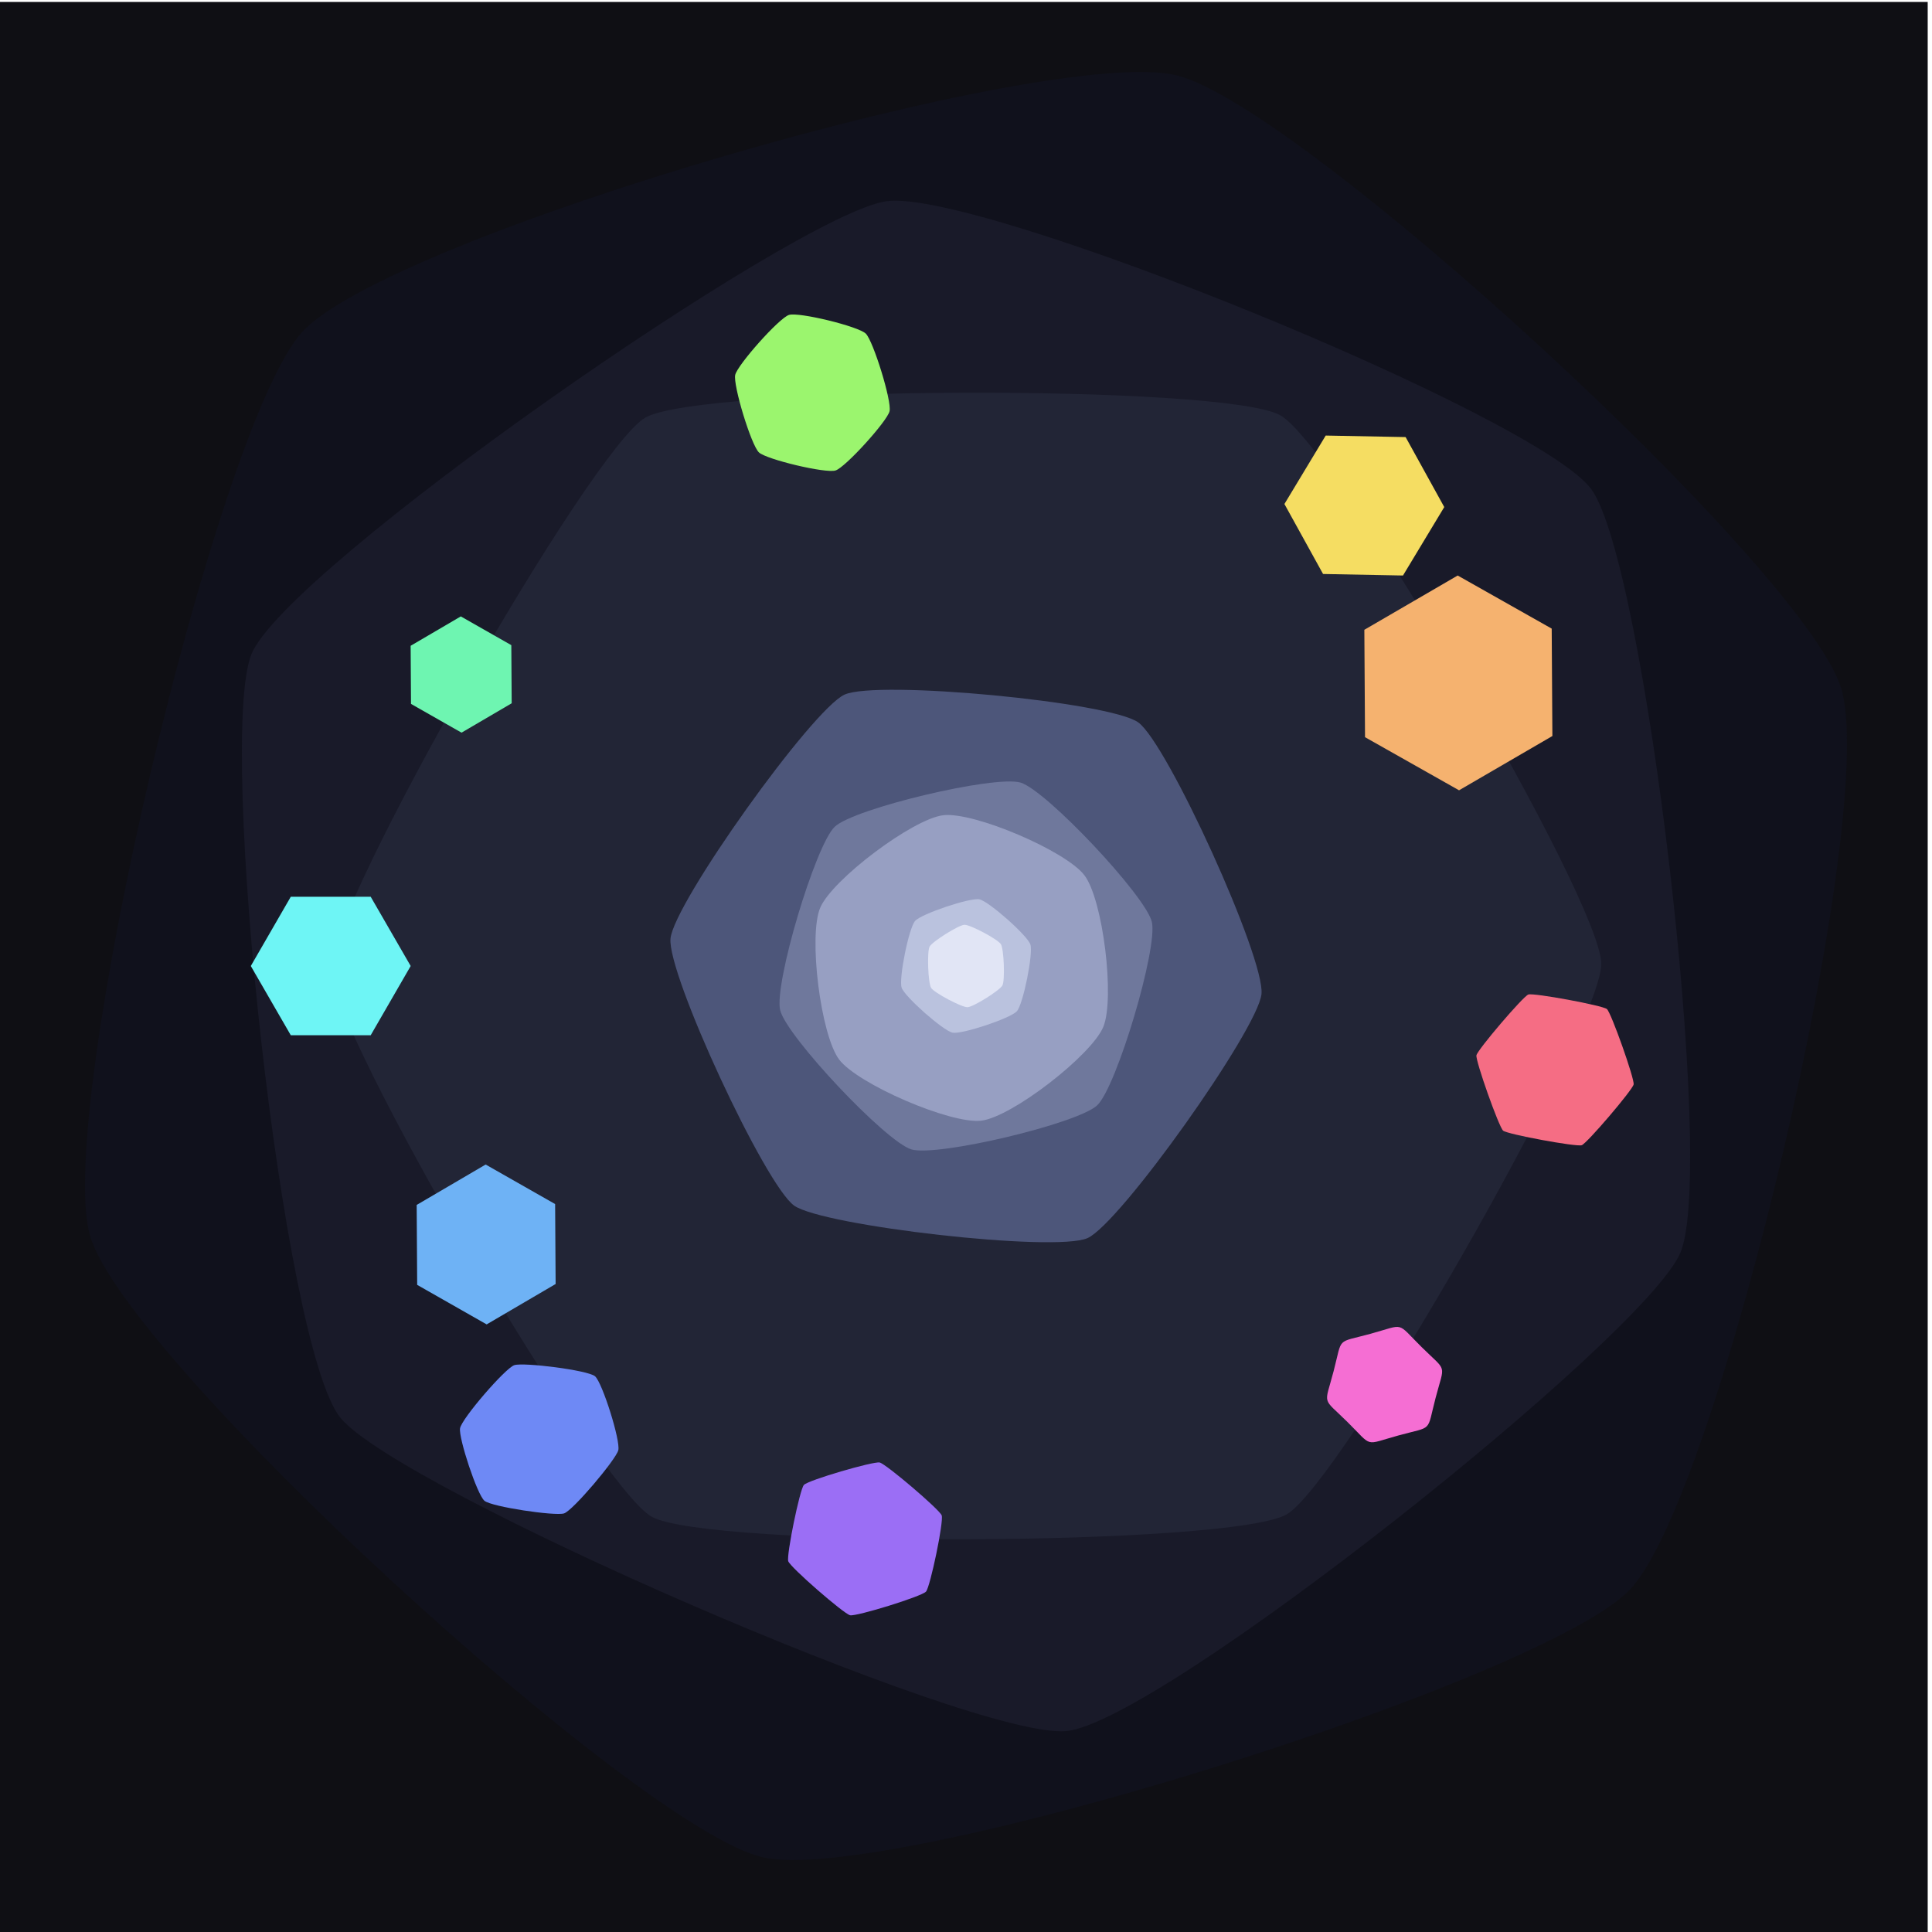
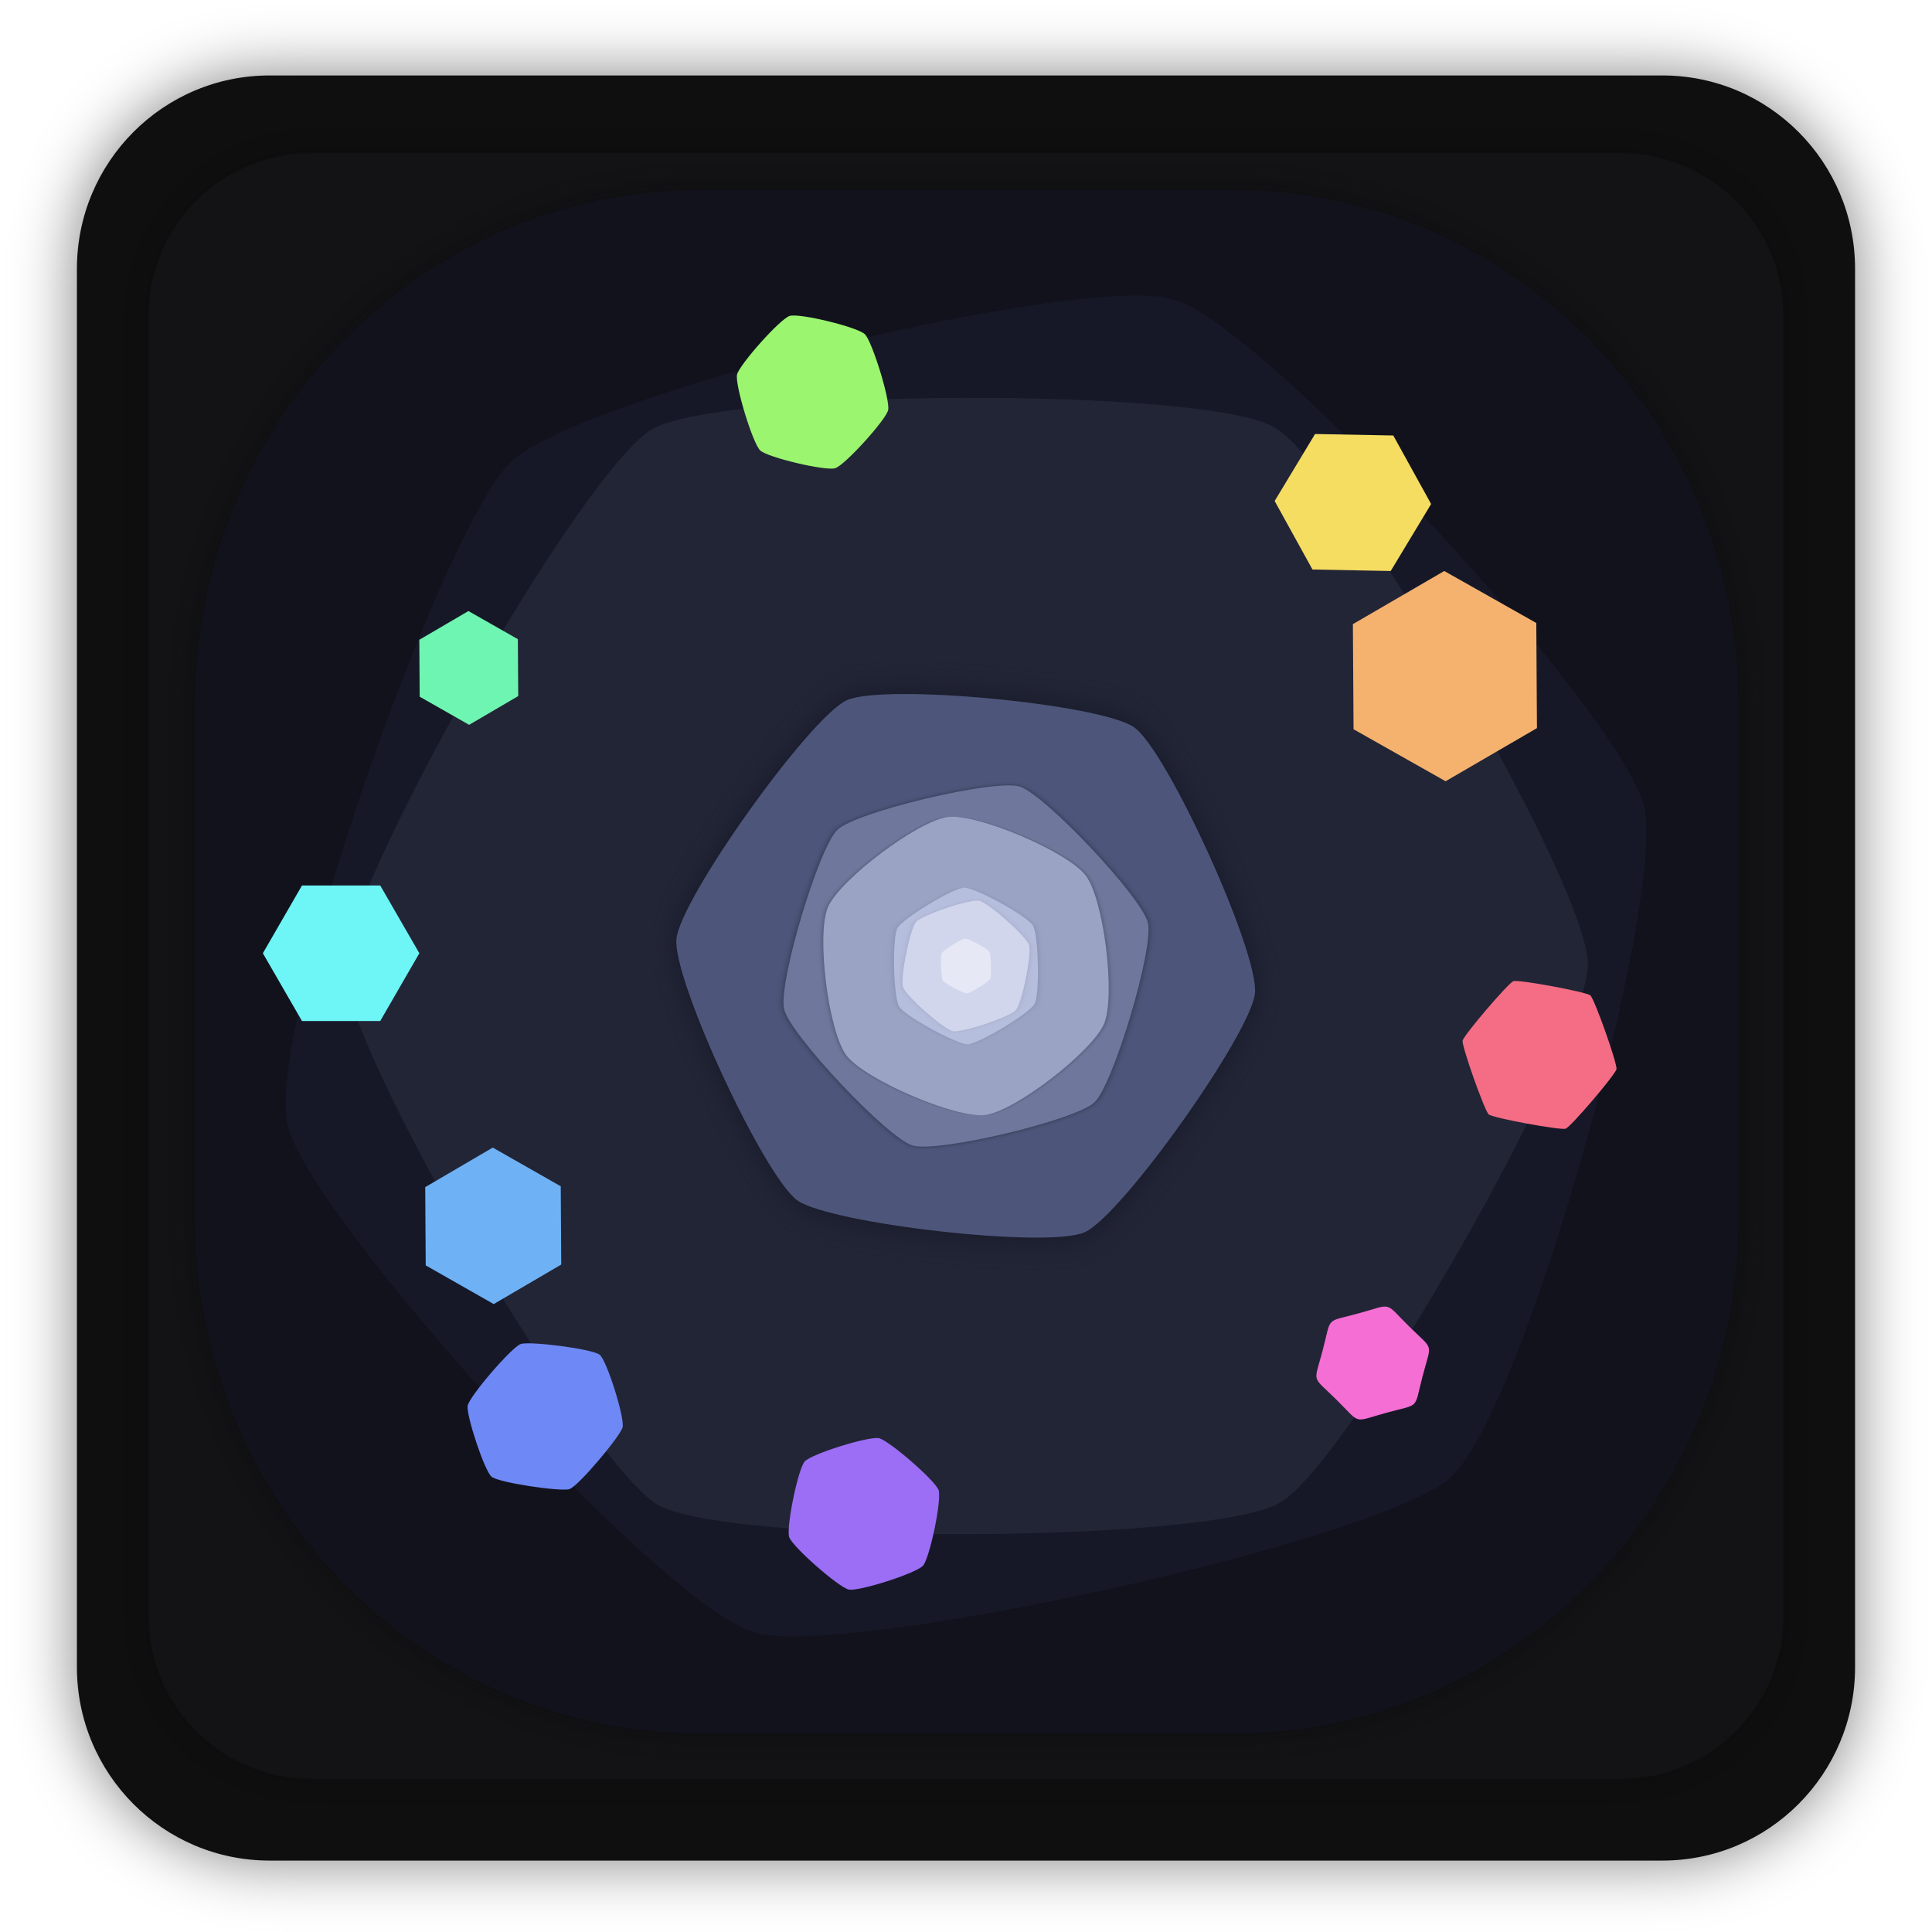
<svg xmlns="http://www.w3.org/2000/svg" width="100" height="100" viewBox="0 0 100 100" version="1.1" id="svg290">
  <defs id="defs287">
-     <filter style="color-interpolation-filters:sRGB;" id="filter3827" x="-0.094" y="-0.087" width="1.195" height="1.18">
-       <feFlood flood-opacity="0.749" flood-color="rgb(0,0,0)" result="flood" id="feFlood3817" />
-       <feComposite in="flood" in2="SourceGraphic" operator="in" result="composite1" id="feComposite3819" />
-       <feGaussianBlur in="composite1" stdDeviation="3" result="blur" id="feGaussianBlur3821" />
-       <feOffset dx="0.5" dy="0.5" result="offset" id="feOffset3823" />
-       <feComposite in="SourceGraphic" in2="offset" operator="over" result="composite2" id="feComposite3825" />
+     <filter style="color-interpolation-filters:sRGB" id="filter1754" x="-0.039" y="-0.039" width="1.081" height="1.088">
+       <feFlood flood-opacity="1" flood-color="rgb(15,15,16)" result="flood" id="feFlood1744" />
+       <feComposite in="flood" in2="SourceGraphic" operator="in" result="composite1" id="feComposite1746" />
+       <feGaussianBlur in="composite1" stdDeviation="1.4" result="blur" id="feGaussianBlur1748" />
+       <feOffset dx="0.2" dy="0.8" result="offset" id="feOffset1750" />
+       <feComposite in="SourceGraphic" in2="offset" operator="over" result="composite2" id="feComposite1752" />
+     </filter>
+     <filter style="color-interpolation-filters:sRGB" id="filter2490" x="-0.011" y="-0.011" width="1.023" height="1.023">
+       <feFlood flood-opacity="1" flood-color="rgb(0,0,0)" result="flood" id="feFlood2480" />
+       <feComposite in="flood" in2="SourceGraphic" operator="in" result="composite1" id="feComposite2482" />
+       <feGaussianBlur in="composite1" stdDeviation="0.4" result="blur" id="feGaussianBlur2484" />
+       <feOffset dx="2.77556e-17" dy="2.77556e-17" result="offset" id="feOffset2486" />
+       <feComposite in="SourceGraphic" in2="offset" operator="over" result="composite2" id="feComposite2488" />
+     </filter>
+     <filter style="color-interpolation-filters:sRGB" id="filter2490-6" x="-0.011" y="-0.011" width="1.023" height="1.023">
+       <feFlood flood-opacity="1" flood-color="rgb(0,0,0)" result="flood" id="feFlood2480-7" />
+       <feComposite in="flood" in2="SourceGraphic" operator="in" result="composite1" id="feComposite2482-5" />
+       <feGaussianBlur in="composite1" stdDeviation="0.4" result="blur" id="feGaussianBlur2484-3" />
+       <feOffset dx="2.77556e-17" dy="2.77556e-17" result="offset" id="feOffset2486-5" />
+       <feComposite in="SourceGraphic" in2="offset" operator="over" result="composite2" id="feComposite2488-6" />
+     </filter>
+     <filter style="color-interpolation-filters:sRGB" id="filter3186" x="-0.023" y="-0.023" width="1.045" height="1.045">
+       <feFlood flood-opacity="0.666" flood-color="rgb(15,15,16)" result="flood" id="feFlood3176" />
+       <feComposite in="flood" in2="SourceGraphic" operator="in" result="composite1" id="feComposite3178" />
+       <feGaussianBlur in="composite1" stdDeviation="0.8" result="blur" id="feGaussianBlur3180" />
+       <feOffset dx="2.77556e-17" dy="2.77556e-17" result="offset" id="feOffset3182" />
+       <feComposite in="SourceGraphic" in2="offset" operator="over" result="composite2" id="feComposite3184" />
+     </filter>
+     <filter style="color-interpolation-filters:sRGB" id="filter2778-9" x="-0.014" y="-0.014" width="1.028" height="1.028">
+       <feFlood flood-opacity="1" flood-color="rgb(0,0,0)" result="flood" id="feFlood2768-1" />
+       <feComposite in="flood" in2="SourceGraphic" operator="in" result="composite1" id="feComposite2770-2" />
+       <feGaussianBlur in="composite1" stdDeviation="0.5" result="blur" id="feGaussianBlur2772-7" />
+       <feOffset dx="2.77556e-17" dy="2.77556e-17" result="offset" id="feOffset2774-0" />
+       <feComposite in="SourceGraphic" in2="offset" operator="over" result="composite2" id="feComposite2776-9" />
+     </filter>
+     <filter style="color-interpolation-filters:sRGB" id="filter3418" x="-0.036" y="-0.036" width="1.072" height="1.072">
+       <feFlood flood-opacity="0.243" flood-color="rgb(7,7,8)" result="flood" id="feFlood3408" />
+       <feComposite in="flood" in2="SourceGraphic" operator="in" result="composite1" id="feComposite3410" />
+       <feGaussianBlur in="composite1" stdDeviation="1.2" result="blur" id="feGaussianBlur3412" />
+       <feOffset dx="2.77556e-17" dy="2.77556e-17" result="offset" id="feOffset3414" />
+       <feComposite in="SourceGraphic" in2="offset" operator="over" result="composite2" id="feComposite3416" />
+     </filter>
+     <filter style="color-interpolation-filters:sRGB" id="filter3770" x="-0.009" y="-0.009" width="1.019" height="1.017">
+       <feFlood flood-opacity="0.961" flood-color="rgb(17,18,28)" result="flood" id="feFlood3760" />
+       <feComposite in="flood" in2="SourceGraphic" operator="in" result="composite1" id="feComposite3762" />
+       <feGaussianBlur in="composite1" stdDeviation="0.3" result="blur" id="feGaussianBlur3764" />
+       <feOffset dx="2.77556e-17" dy="2.77556e-17" result="offset" id="feOffset3766" />
+       <feComposite in="SourceGraphic" in2="offset" operator="over" result="composite2" id="feComposite3768" />
+     </filter>
+     <filter style="color-interpolation-filters:sRGB" id="filter3806" x="-0.006" y="-0.007" width="1.013" height="1.014">
+       <feFlood flood-opacity="0.961" flood-color="rgb(22,24,40)" result="flood" id="feFlood3796" />
+       <feComposite in="flood" in2="SourceGraphic" operator="in" result="composite1" id="feComposite3798" />
+       <feGaussianBlur in="composite1" stdDeviation="0.2" result="blur" id="feGaussianBlur3800" />
+       <feOffset dx="2.77556e-17" dy="2.77556e-17" result="offset" id="feOffset3802" />
+       <feComposite in="SourceGraphic" in2="offset" operator="over" result="composite2" id="feComposite3804" />
+     </filter>
+     <filter style="color-interpolation-filters:sRGB" id="filter3974" x="-0.063" y="-0.069" width="1.126" height="1.137">
+       <feFlood flood-opacity="0.961" flood-color="rgb(22,24,40)" result="flood" id="feFlood3964" />
+       <feComposite in="flood" in2="SourceGraphic" operator="in" result="composite1" id="feComposite3966" />
+       <feGaussianBlur in="composite1" stdDeviation="2" result="blur" id="feGaussianBlur3968" />
+       <feOffset dx="2.77556e-17" dy="2.77556e-17" result="offset" id="feOffset3970" />
+       <feComposite in="SourceGraphic" in2="offset" operator="over" result="composite2" id="feComposite3972" />
+     </filter>
+     <filter style="color-interpolation-filters:sRGB" id="filter4394" x="-0.019" y="-0.021" width="1.038" height="1.041">
+       <feFlood flood-opacity="0.569" flood-color="rgb(22,24,40)" result="flood" id="feFlood4384" />
+       <feComposite in="flood" in2="SourceGraphic" operator="in" result="composite1" id="feComposite4386" />
+       <feGaussianBlur in="composite1" stdDeviation="0.6" result="blur" id="feGaussianBlur4388" />
+       <feOffset dx="2.77556e-17" dy="2.77556e-17" result="offset" id="feOffset4390" />
+       <feComposite in="SourceGraphic" in2="offset" operator="over" result="composite2" id="feComposite4392" />
+     </filter>
+     <filter style="color-interpolation-filters:sRGB" id="filter4598" x="-0.016" y="-0.017" width="1.032" height="1.034">
+       <feFlood flood-opacity="0.525" flood-color="rgb(34,37,54)" result="flood" id="feFlood4588" />
+       <feComposite in="flood" in2="SourceGraphic" operator="in" result="composite1" id="feComposite4590" />
+       <feGaussianBlur in="composite1" stdDeviation="0.5" result="blur" id="feGaussianBlur4592" />
+       <feOffset dx="2.77556e-17" dy="2.77556e-17" result="offset" id="feOffset4594" />
+       <feComposite in="SourceGraphic" in2="offset" operator="over" result="composite2" id="feComposite4596" />
+     </filter>
+     <filter style="color-interpolation-filters:sRGB" id="filter5174" x="-0.041" y="-0.045" width="1.082" height="1.089">
+       <feFlood flood-opacity="0.2" flood-color="rgb(48,52,76)" result="flood" id="feFlood5164" />
+       <feComposite in="flood" in2="SourceGraphic" operator="in" result="composite1" id="feComposite5166" />
+       <feGaussianBlur in="composite1" stdDeviation="1.3" result="blur" id="feGaussianBlur5168" />
+       <feOffset dx="2.77556e-17" dy="2.77556e-17" result="offset" id="feOffset5170" />
+       <feComposite in="SourceGraphic" in2="offset" operator="over" result="composite2" id="feComposite5172" />
+     </filter>
+     <filter style="color-interpolation-filters:sRGB" id="filter5618" x="-0.044" y="-0.048" width="1.088" height="1.096">
+       <feFlood flood-opacity="0.137" flood-color="rgb(38,42,61)" result="flood" id="feFlood5608" />
+       <feComposite in="flood" in2="SourceGraphic" operator="in" result="composite1" id="feComposite5610" />
+       <feGaussianBlur in="composite1" stdDeviation="1.4" result="blur" id="feGaussianBlur5612" />
+       <feOffset dx="2.77556e-17" dy="2.77556e-17" result="offset" id="feOffset5614" />
+       <feComposite in="SourceGraphic" in2="offset" operator="over" result="composite2" id="feComposite5616" />
+     </filter>
+     <filter style="color-interpolation-filters:sRGB" id="filter6476" x="-0.026" y="-0.027" width="1.053" height="1.054">
+       <feFlood flood-opacity="0.534" flood-color="rgb(8,8,8)" result="flood" id="feFlood6466" />
+       <feComposite in="flood" in2="SourceGraphic" operator="in" result="composite1" id="feComposite6468" />
+       <feGaussianBlur in="composite1" stdDeviation="0.9" result="blur" id="feGaussianBlur6470" />
+       <feOffset dx="2.77556e-17" dy="2.77556e-17" result="offset" id="feOffset6472" />
+       <feComposite in="SourceGraphic" in2="offset" operator="over" result="composite2" id="feComposite6474" />
+     </filter>
+     <filter style="color-interpolation-filters:sRGB" id="filter6802" x="-0.042" y="-0.042" width="1.085" height="1.085">
+       <feFlood flood-opacity="0.498" flood-color="rgb(0,0,0)" result="flood" id="feFlood6792" />
+       <feComposite in="flood" in2="SourceGraphic" operator="in" result="composite1" id="feComposite6794" />
+       <feGaussianBlur in="composite1" stdDeviation="1.5" result="blur" id="feGaussianBlur6796" />
+       <feOffset dx="2.77556e-17" dy="2.77556e-17" result="offset" id="feOffset6798" />
+       <feComposite in="SourceGraphic" in2="offset" operator="over" result="composite2" id="feComposite6800" />
    </filter>
  </defs>
  <g id="layer1" transform="translate(-12.75428,-65.57)" style="display:inline">
-     <rect style="fill:#0f0f14;fill-opacity:1;stroke:none;stroke-width:0.5;stroke-linecap:round;stroke-linejoin:round;stroke-dasharray:none;stroke-dashoffset:0;stroke-opacity:1;paint-order:stroke fill markers" id="rect6688" width="100" height="100" x="12.532" y="65.671" />
-     <path style="fill:#10111c;fill-opacity:1;stroke:none;stroke-width:0.5;stroke-linecap:round;stroke-linejoin:round;stroke-dasharray:none;stroke-dashoffset:0;stroke-opacity:1;paint-order:stroke fill markers" id="path6827" d="M 66.02,44.017 C 61.155,52.073 17.961,77.501 8.576,77.545 -0.809,77.589 -45.246,52.598 -49.844,44.368 c -4.598,-8.23 -4.471,-59.735 0.046,-68.034 4.518,-8.299 48.811,-33.213 58.311,-32.975 9.5,0.238 52.679,24.548 57.554,32.624 4.875,8.075 4.819,59.978 -0.046,68.034 z" transform="matrix(0.687152,0.1604328,-0.1604328,0.687152,58.78403,107.0416)" />
-     <path style="fill:#191a29;fill-opacity:1;stroke:none;stroke-width:0.5;stroke-linecap:round;stroke-linejoin:round;stroke-dasharray:none;stroke-dashoffset:0;stroke-opacity:1;paint-order:stroke fill markers" id="path3695" d="M 46.731,29.814 C 44.293,34.089 16.066,51.565 11.05,51.411 6.034,51.258 -22.931,34.251 -25.578,30.072 c -2.647,-4.179 -2.298,-36.963 0.06,-41.295 2.357,-4.331 31.669,-19.987 36.612,-20.117 4.942,-0.13 33.289,15.584 35.697,19.859 2.408,4.274 2.378,37.019 -0.06,41.295 z" transform="matrix(0.9595427,-0.1147748,0.1130508,0.9568386,51.52029,107.2474)" />
-     <path style="fill:#222536;fill-opacity:1;stroke:none;stroke-width:0.5;stroke-linecap:round;stroke-linejoin:round;stroke-dasharray:none;stroke-dashoffset:0;stroke-opacity:1;paint-order:stroke fill markers" id="path3059" d="M 25.961,77.977 C 22.663,76.073 6.921,48.808 6.921,45 c 0,-3.808 15.742,-31.073 19.039,-32.977 3.298,-1.904 34.781,-1.904 38.079,-10e-7 C 67.337,13.927 83.079,41.192 83.079,45 c 0,3.808 -15.742,31.073 -19.039,32.977 -3.298,1.904 -34.781,1.904 -38.079,10e-7 z" transform="matrix(0.427491,-0.7484212,0.7502633,0.4285433,9.755339,129.9645)" />
-     <path style="display:inline;fill:#4d567a;fill-opacity:1;stroke:none;stroke-width:0.5;stroke-linecap:round;stroke-linejoin:round;stroke-dasharray:none;stroke-dashoffset:0;stroke-opacity:1;paint-order:stroke fill markers" id="path3059-5" d="M 26.019,77.702 C 22.05,75.474 6.861,49.781 6.845,45.199 6.829,40.618 22.056,14.218 26.017,11.917 c 3.961,-2.301 33.916,-2.411 37.886,-0.15 3.97,2.261 19.223,28.537 19.174,33.112 -0.049,4.575 -15.186,31.035 -19.172,33.283 -3.986,2.248 -33.918,1.769 -37.886,-0.459 z" transform="matrix(0.4010984,0.03945681,-0.03955394,0.4020857,46.50127,95.70588)" />
-     <path style="display:inline;fill:#6f789c;fill-opacity:1;stroke:none;stroke-width:0.5;stroke-linecap:round;stroke-linejoin:round;stroke-dasharray:none;stroke-dashoffset:0;stroke-opacity:1;paint-order:stroke fill markers" id="path3059-5-2" d="M 25.961,77.977 C 21.344,75.312 6.921,50.331 6.921,45 c 0,-5.331 14.423,-30.312 19.039,-32.977 4.617,-2.666 33.462,-2.666 38.079,-10e-7 C 68.656,14.688 83.079,39.669 83.079,45 c 0,5.331 -14.423,30.312 -19.039,32.977 -4.617,2.666 -33.462,2.666 -38.079,10e-7 z" transform="matrix(0.2526217,-0.05994359,0.06009112,0.2532435,48.68221,106.8715)" />
-     <path style="display:inline;fill:#979fc2;fill-opacity:1;stroke:none;stroke-width:0.5;stroke-linecap:round;stroke-linejoin:round;stroke-dasharray:none;stroke-dashoffset:0;stroke-opacity:1;paint-order:stroke fill markers" id="path3059-5-2-9" d="M 25.924,78.149 C 19.341,74.283 6.953,52.478 6.969,44.875 6.985,37.272 19.334,15.88 25.925,12.089 c 6.592,-3.791 31.617,-3.738 38.199,0.094 6.582,3.832 18.904,25.284 18.956,32.893 0.051,7.609 -12.391,28.941 -18.956,32.786 -6.565,3.845 -31.616,4.154 -38.199,0.287 z" transform="matrix(0.166421,-0.1258093,0.126119,0.1668307,49.36866,113.8007)" />
-     <path style="display:inline;fill:#bac2de;fill-opacity:1;stroke:none;stroke-width:0.5;stroke-linecap:round;stroke-linejoin:round;stroke-dasharray:none;stroke-dashoffset:0;stroke-opacity:1;paint-order:stroke fill markers" id="path3059-5-2-9-1" d="M 25.968,77.943 C 21.349,75.286 6.914,50.358 6.912,45.025 6.909,39.692 21.35,14.677 25.968,12.009 c 4.617,-2.668 33.436,-2.681 38.055,-0.019 4.619,2.662 19.063,27.662 19.056,32.994 -0.007,5.332 -14.435,30.355 -19.056,33.015 -4.621,2.66 -33.436,2.6 -38.055,-0.057 z" transform="matrix(0.08748566,-0.02934751,0.02941973,0.08770098,57.49394,112.9469)" />
-     <path style="display:inline;fill:#e1e5f5;fill-opacity:1;stroke:none;stroke-width:0.5;stroke-linecap:round;stroke-linejoin:round;stroke-dasharray:none;stroke-dashoffset:0;stroke-opacity:1;paint-order:stroke fill markers" id="path3059-5-2-9-1-9" d="M 25.968,77.943 C 21.349,75.286 6.914,50.358 6.912,45.025 6.909,39.692 21.35,14.677 25.968,12.009 c 4.617,-2.668 33.436,-2.681 38.055,-0.019 4.619,2.662 19.063,27.662 19.056,32.994 -0.007,5.332 -14.435,30.355 -19.056,33.015 -4.621,2.66 -33.436,2.6 -38.055,-0.057 z" transform="matrix(0.04741161,-0.02970793,0.02978104,0.0475283,59.28068,114.7695)" />
-     <path style="fill:#f56d84;fill-opacity:1;stroke:none;stroke-width:0.604;stroke-linecap:round;stroke-linejoin:round;stroke-dasharray:none;stroke-dashoffset:0;stroke-opacity:1;paint-order:stroke fill markers" id="path2944" d="m 85,50 c -0.35,0 -4.155,-2.197 -4.33,-2.5 -0.175,-0.303 -0.175,-4.697 0,-5 C 80.845,42.197 84.65,40 85,40 c 0.35,0 4.155,2.197 4.33,2.5 0.175,0.303 0.175,4.697 0,5 C 89.155,47.803 85.35,50 85,50 Z" transform="matrix(0.6293864,0.5372447,-0.5372447,0.6293864,63.92062,46.95771)" />
-     <path style="display:inline;fill:#f5b26f;fill-opacity:1;stroke:none;stroke-width:0.604;stroke-linecap:round;stroke-linejoin:round;stroke-dasharray:none;stroke-dashoffset:0;stroke-opacity:1;paint-order:stroke fill markers" id="path2944-62" d="m 85,50 -4.33,-2.5 0,-5 L 85,40 l 4.33,2.5 0,5 z" transform="matrix(1.119839,-0.0069936,0.00704478,1.111704,-7.264336,51.48469)" />
-     <path style="display:inline;fill:#6eb2f5;fill-opacity:1;stroke:none;stroke-width:0.604;stroke-linecap:round;stroke-linejoin:round;stroke-dasharray:none;stroke-dashoffset:0;stroke-opacity:1;paint-order:stroke fill markers" id="path2944-62-8" d="m 85,50 -4.33,-2.5 0,-5 L 85,40 l 4.33,2.5 0,5 z" transform="matrix(0.8274853,-0.00520561,0.00520561,0.8274853,-32.65304,93.18892)" />
-     <path style="display:inline;fill:#6ef5b1;fill-opacity:1;stroke:none;stroke-width:0.604;stroke-linecap:round;stroke-linejoin:round;stroke-dasharray:none;stroke-dashoffset:0;stroke-opacity:1;paint-order:stroke fill markers" id="path2944-62-8-7" d="m 85,50 -4.33,-2.5 0,-5 L 85,40 l 4.33,2.5 0,5 z" transform="matrix(0.6017174,-0.00378533,0.00378533,0.6017174,-14.69229,73.72816)" />
-     <path style="display:inline;fill:#f56ed3;fill-opacity:1;stroke:none;stroke-width:0.604;stroke-linecap:round;stroke-linejoin:round;stroke-dasharray:none;stroke-dashoffset:0;stroke-opacity:1;paint-order:stroke fill markers" id="path2944-62-8-7-9" d="m 85,50 c -3.45,0 -2.605,0.488 -4.33,-2.5 -1.725,-2.988 -1.725,-2.012 0,-5 C 82.395,39.512 81.55,40 85,40 c 3.45,0 2.605,-0.488 4.33,2.5 1.725,2.988 1.725,2.012 0,5 C 87.605,50.488 88.45,50 85,50 Z" transform="matrix(0.1380617,-0.5279737,0.5279737,0.1380617,48.92635,175.9011)" />
-     <path style="display:inline;fill:#9b6ef5;fill-opacity:1;stroke:none;stroke-width:0.604;stroke-linecap:round;stroke-linejoin:round;stroke-dasharray:none;stroke-dashoffset:0;stroke-opacity:1;paint-order:stroke fill markers" id="path2944-62-8-7-9-2" d="m 85.077,49.884 c -0.402,-0.004 -4.278,-2.193 -4.471,-2.538 -0.192,-0.345 -0.195,-4.518 0.002,-4.866 0.197,-0.349 3.96,-2.33 4.361,-2.328 0.401,0.002 4.251,2.125 4.465,2.461 0.214,0.336 0.195,4.511 -0.002,4.866 -0.196,0.355 -3.953,2.409 -4.356,2.405 z" transform="matrix(0.8106979,0.1659156,-0.1659156,0.8106979,-3.938442,94.61933)" />
-     <path style="display:inline;fill:#9bf56e;fill-opacity:1;stroke:none;stroke-width:0.604;stroke-linecap:round;stroke-linejoin:round;stroke-dasharray:none;stroke-dashoffset:0;stroke-opacity:1;paint-order:stroke fill markers" id="path2944-62-8-7-9-2-0" d="m 84.956,50.067 c -0.648,0.004 -3.916,-1.914 -4.249,-2.478 -0.332,-0.564 -0.329,-4.517 -9.26e-4,-5.078 0.328,-0.561 3.663,-2.598 4.312,-2.6 0.649,-0.002 3.94,1.95 4.252,2.523 0.311,0.572 0.329,4.523 9.27e-4,5.078 -0.328,0.555 -3.667,2.552 -4.315,2.555 z" transform="matrix(0.7913614,-0.24188,0.24188,0.7913614,-23.34069,70.85022)" />
-     <path style="display:inline;fill:#6ef5f5;fill-opacity:1;stroke:none;stroke-width:0.604;stroke-linecap:round;stroke-linejoin:round;stroke-dasharray:none;stroke-dashoffset:0;stroke-opacity:1;paint-order:stroke fill markers" id="path2944-9" d="m 85,50 -4.33,-2.5 0,-5 L 85,40 l 4.33,2.5 0,5 z" transform="matrix(0.7166375,0.4137509,-0.4137509,0.7166375,-12.42195,48.1525)" />
-     <path style="display:inline;fill:#f5dd62;fill-opacity:1;stroke:none;stroke-width:0.604;stroke-linecap:round;stroke-linejoin:round;stroke-dasharray:none;stroke-dashoffset:0;stroke-opacity:1;paint-order:stroke fill markers" id="path2944-5" d="m 85,50 -4.33,-2.5 0,-5 L 85,40 l 4.33,2.5 0,5 z" transform="matrix(0.7244025,-0.4000001,0.4000001,0.7244025,3.798147,93.13827)" />
-     <path style="display:inline;fill:#6e89f5;fill-opacity:1;stroke:none;stroke-width:0.604;stroke-linecap:round;stroke-linejoin:round;stroke-dasharray:none;stroke-dashoffset:0;stroke-opacity:1;paint-order:stroke fill markers" id="path2944-6" d="m 84.881,50.179 c -0.595,0.009 -3.795,-1.919 -4.113,-2.441 -0.318,-0.522 -0.31,-4.693 -0.003,-5.207 0.307,-0.515 3.685,-2.762 4.282,-2.766 0.598,-0.004 3.855,2.018 4.121,2.56 0.266,0.542 0.31,4.708 0.003,5.207 -0.308,0.499 -3.696,2.639 -4.291,2.648 z" transform="matrix(0.6273304,0.5396439,-0.5396439,0.6273304,11.65925,65.96496)" />
+     <rect style="fill:#0f0f10;fill-opacity:1;stroke:none;stroke-width:4.33;paint-order:stroke fill markers;filter:url(#filter6802)" id="rect2642" width="85.165" height="85.165" x="20.014" y="72.348" ry="9.226" transform="matrix(1.080686,0,0,1.084918,-4.893308,-9.015912)" />
+     <rect style="fill:#131316;fill-opacity:1;stroke:none;stroke-width:4.383;paint-order:stroke fill markers;filter:url(#filter3418)" id="rect3286" width="79.809" height="79.612" x="22.684" y="75.786" ry="7.949" transform="matrix(1.059938,0,0,1.056889,-3.585815,-6.597677)" />
+     <rect style="fill:#11121c;fill-opacity:1;stroke:none;stroke-width:1.373;paint-order:stroke fill markers;filter:url(#filter6476)" id="rect6030" width="81.667" height="80" x="22.754" y="77.237" ry="26.723" transform="matrix(0.9783667,0,0,0.998661,0.5814666,-1.731955)" />
+     <path style="fill:#161828;fill-opacity:1;stroke:none;stroke-width:0.5;stroke-linecap:round;stroke-linejoin:round;stroke-dasharray:none;stroke-dashoffset:0;stroke-opacity:1;paint-order:stroke fill markers;filter:url(#filter3770)" id="path3695" d="M 46.731,29.814 C 43.886,34.802 16.902,51.59 11.05,51.411 5.198,51.232 -22.489,34.947 -25.578,30.072 c -3.089,-4.875 -2.69,-36.241 0.06,-41.295 2.75,-5.053 30.846,-19.966 36.612,-20.117 5.766,-0.151 32.887,14.872 35.697,19.859 2.809,4.987 2.784,36.307 -0.06,41.295 z" transform="matrix(0.6378109,-0.5888965,0.5880559,0.6347665,50.52119,115.9404)" />
+     <path style="fill:#222536;fill-opacity:1;stroke:none;stroke-width:0.5;stroke-linecap:round;stroke-linejoin:round;stroke-dasharray:none;stroke-dashoffset:0;stroke-opacity:1;paint-order:stroke fill markers;filter:url(#filter3806)" id="path3059" d="M 25.961,77.977 C 21.674,75.502 6.921,49.95 6.921,45 c 0,-4.95 14.752,-30.502 19.039,-32.977 4.287,-2.475 33.792,-2.475 38.079,-10e-7 C 68.326,14.498 83.079,40.05 83.079,45 c 0,4.95 -14.752,30.502 -19.039,32.977 -4.287,2.475 -33.792,2.475 -38.079,10e-7 z" transform="matrix(0.4184665,-0.7326217,0.734425,0.4194966,10.87416,129.6606)" />
+     <path style="display:inline;fill:#4d567a;fill-opacity:1;stroke:none;stroke-width:0.5;stroke-linecap:round;stroke-linejoin:round;stroke-dasharray:none;stroke-dashoffset:0;stroke-opacity:1;paint-order:stroke fill markers;filter:url(#filter3974)" id="path3059-5" d="M 26.019,77.702 C 21.388,75.102 6.863,50.545 6.845,45.199 6.827,39.854 21.396,14.601 26.017,11.917 c 4.621,-2.685 33.254,-2.788 37.886,-0.15 4.632,2.638 19.231,27.774 19.174,33.112 -0.057,5.338 -14.522,30.66 -19.172,33.283 -4.65,2.623 -33.256,2.141 -37.886,-0.459 z" transform="matrix(0.3926311,0.03862386,-0.03871894,0.3935975,46.82824,96.12004)" />
+     <path style="display:inline;fill:#6f789c;fill-opacity:1;stroke:none;stroke-width:0.5;stroke-linecap:round;stroke-linejoin:round;stroke-dasharray:none;stroke-dashoffset:0;stroke-opacity:1;paint-order:stroke fill markers;filter:url(#filter4394)" id="path3059-5-2" d="M 25.961,77.977 C 21.344,75.312 6.921,50.331 6.921,45 c 0,-5.331 14.423,-30.312 19.039,-32.977 4.617,-2.666 33.462,-2.666 38.079,-10e-7 C 68.656,14.688 83.079,39.669 83.079,45 c 0,5.331 -14.423,30.312 -19.039,32.977 -4.617,2.666 -33.462,2.666 -38.079,10e-7 z" transform="matrix(0.2472888,-0.05867816,0.05882257,0.2478975,48.97927,107.0551)" />
+     <path style="display:inline;fill:#9ba3c5;fill-opacity:1;stroke:none;stroke-width:0.5;stroke-linecap:round;stroke-linejoin:round;stroke-dasharray:none;stroke-dashoffset:0;stroke-opacity:1;paint-order:stroke fill markers;filter:url(#filter4598)" id="path3059-5-2-9" d="M 25.924,78.149 C 19.341,74.283 6.953,52.478 6.969,44.875 6.985,37.272 19.334,15.88 25.925,12.089 c 6.592,-3.791 31.617,-3.738 38.199,0.094 6.582,3.832 18.904,25.284 18.956,32.893 0.051,7.609 -12.391,28.941 -18.956,32.786 -6.565,3.845 -31.616,4.154 -38.199,0.287 z" transform="matrix(0.1624283,-0.122791,0.1230932,0.1628282,49.9063,113.7448)" />
+     <path style="display:inline;fill:#b6bedd;fill-opacity:1;stroke:none;stroke-width:0.5;stroke-linecap:round;stroke-linejoin:round;stroke-dasharray:none;stroke-dashoffset:0;stroke-opacity:1;paint-order:stroke fill markers;filter:url(#filter5174)" id="path3059-5-2-9-1-3" d="M 25.968,77.943 C 21.349,75.286 6.914,50.358 6.912,45.025 6.909,39.692 21.35,14.677 25.968,12.009 c 4.617,-2.668 33.436,-2.681 38.055,-0.019 4.619,2.662 19.063,27.662 19.056,32.994 -0.007,5.332 -14.435,30.355 -19.056,33.015 -4.621,2.66 -33.436,2.6 -38.055,-0.057 z" transform="matrix(0.09094997,-0.05505275,0.0551737,0.09119784,56.17872,113.9435)" />
+     <path style="display:inline;fill:#d1d6ed;fill-opacity:1;stroke:none;stroke-width:0.5;stroke-linecap:round;stroke-linejoin:round;stroke-dasharray:none;stroke-dashoffset:0;stroke-opacity:1;paint-order:stroke fill markers;filter:url(#filter5618)" id="path3059-5-2-9-1" d="M 25.968,77.943 C 21.349,75.286 6.914,50.358 6.912,45.025 6.909,39.692 21.35,14.677 25.968,12.009 c 4.617,-2.668 33.436,-2.681 38.055,-0.019 4.619,2.662 19.063,27.662 19.056,32.994 -0.007,5.332 -14.435,30.355 -19.056,33.015 -4.621,2.66 -33.436,2.6 -38.055,-0.057 z" transform="matrix(0.08563881,-0.02872797,0.02879867,0.08584958,57.6046,112.9995)" />
+     <path style="display:inline;fill:#e6e8f5;fill-opacity:1;stroke:none;stroke-width:0.5;stroke-linecap:round;stroke-linejoin:round;stroke-dasharray:none;stroke-dashoffset:0;stroke-opacity:1;paint-order:stroke fill markers" id="path3059-5-2-9-1-9" d="M 25.968,77.943 C 22.009,75.665 6.914,49.596 6.912,45.025 6.91,40.454 22.01,14.296 25.968,12.009 29.925,9.723 60.064,9.709 64.022,11.991 c 3.959,2.282 19.062,28.424 19.056,32.994 -0.006,4.57 -15.095,30.735 -19.056,33.015 -3.961,2.28 -34.096,2.22 -38.055,-0.057 z" transform="matrix(0.03155104,-0.01976976,0.01981841,0.0316287,60.44266,115.0363)" />
+     <path style="fill:#f56d84;fill-opacity:1;stroke:none;stroke-width:0.604;stroke-linecap:round;stroke-linejoin:round;stroke-dasharray:none;stroke-dashoffset:0;stroke-opacity:1;paint-order:stroke fill markers" id="path2944" d="m 85,50 c -0.35,0 -4.155,-2.197 -4.33,-2.5 -0.175,-0.303 -0.175,-4.697 0,-5 C 80.845,42.197 84.65,40 85,40 c 0.35,0 4.155,2.197 4.33,2.5 0.175,0.303 0.175,4.697 0,5 C 89.155,47.803 85.35,50 85,50 Z" transform="matrix(0.6160998,0.5259032,-0.5259032,0.6160998,63.73833,47.74616)" />
+     <path style="display:inline;fill:#f5b26f;fill-opacity:1;stroke:none;stroke-width:0.604;stroke-linecap:round;stroke-linejoin:round;stroke-dasharray:none;stroke-dashoffset:0;stroke-opacity:1;paint-order:stroke fill markers" id="path2944-62" d="m 85,50 -4.33,-2.5 0,-5 L 85,40 l 4.33,2.5 0,5 z" transform="matrix(1.096199,-0.00684596,0.00689606,1.088235,-5.943885,52.17757)" />
+     <path style="display:inline;fill:#6eb2f5;fill-opacity:1;stroke:none;stroke-width:0.604;stroke-linecap:round;stroke-linejoin:round;stroke-dasharray:none;stroke-dashoffset:0;stroke-opacity:1;paint-order:stroke fill markers" id="path2944-62-8" d="m 85,50 -4.33,-2.5 0,-5 L 85,40 l 4.33,2.5 0,5 z" transform="matrix(0.8100168,-0.00509572,0.00509572,0.8100168,-30.79662,93.00141)" />
+     <path style="display:inline;fill:#6ef5b1;fill-opacity:1;stroke:none;stroke-width:0.604;stroke-linecap:round;stroke-linejoin:round;stroke-dasharray:none;stroke-dashoffset:0;stroke-opacity:1;paint-order:stroke fill markers" id="path2944-62-8-7" d="m 85,50 -4.33,-2.5 0,-5 L 85,40 l 4.33,2.5 0,5 z" transform="matrix(0.589015,-0.00370542,0.00370542,0.589015,-13.21503,73.95148)" />
+     <path style="display:inline;fill:#f56ed3;fill-opacity:1;stroke:none;stroke-width:0.604;stroke-linecap:round;stroke-linejoin:round;stroke-dasharray:none;stroke-dashoffset:0;stroke-opacity:1;paint-order:stroke fill markers" id="path2944-62-8-7-9" d="m 85,50 c -3.45,0 -2.605,0.488 -4.33,-2.5 -1.725,-2.988 -1.725,-2.012 0,-5 C 82.395,39.512 81.55,40 85,40 c 3.45,0 2.605,-0.488 4.33,2.5 1.725,2.988 1.725,2.012 0,5 C 87.605,50.488 88.45,50 85,50 Z" transform="matrix(0.1351471,-0.516828,0.516828,0.1351471,49.06059,173.9675)" />
+     <path style="display:inline;fill:#9b6ef5;fill-opacity:1;stroke:none;stroke-width:0.604;stroke-linecap:round;stroke-linejoin:round;stroke-dasharray:none;stroke-dashoffset:0;stroke-opacity:1;paint-order:stroke fill markers" id="path2944-62-8-7-9-2" d="m 85.04,49.94 c -0.652,-0.003 -4.084,-1.958 -4.403,-2.52 -0.319,-0.562 -0.322,-4.366 8.23e-4,-4.931 0.322,-0.565 3.695,-2.413 4.346,-2.411 0.651,0.002 4.063,1.926 4.4,2.48 0.337,0.554 0.321,4.361 -8.23e-4,4.931 -0.322,0.57 -3.692,2.454 -4.343,2.451 z" transform="matrix(0.7935837,0.1624131,-0.1624131,0.7935837,-2.688201,94.40163)" />
+     <path style="display:inline;fill:#9bf56e;fill-opacity:1;stroke:none;stroke-width:0.604;stroke-linecap:round;stroke-linejoin:round;stroke-dasharray:none;stroke-dashoffset:0;stroke-opacity:1;paint-order:stroke fill markers" id="path2944-62-8-7-9-2-0" d="m 84.956,50.067 c -0.648,0.004 -3.916,-1.914 -4.249,-2.478 -0.332,-0.564 -0.329,-4.517 -9.26e-4,-5.078 0.328,-0.561 3.663,-2.598 4.312,-2.6 0.649,-0.002 3.94,1.95 4.252,2.523 0.311,0.572 0.329,4.523 9.27e-4,5.078 -0.328,0.555 -3.667,2.552 -4.315,2.555 z" transform="matrix(0.7746554,-0.2367738,0.2367738,0.7746554,-21.68086,71.13429)" />
+     <path style="display:inline;fill:#6ef5f5;fill-opacity:1;stroke:none;stroke-width:0.604;stroke-linecap:round;stroke-linejoin:round;stroke-dasharray:none;stroke-dashoffset:0;stroke-opacity:1;paint-order:stroke fill markers" id="path2944-9" d="m 85,50 -4.33,-2.5 0,-5 L 85,40 l 4.33,2.5 0,5 z" transform="matrix(0.701509,0.4050164,-0.4050164,0.701509,-10.99262,48.91573)" />
+     <path style="display:inline;fill:#f5dd62;fill-opacity:1;stroke:none;stroke-width:0.604;stroke-linecap:round;stroke-linejoin:round;stroke-dasharray:none;stroke-dashoffset:0;stroke-opacity:1;paint-order:stroke fill markers" id="path2944-5" d="m 85,50 -4.33,-2.5 0,-5 L 85,40 l 4.33,2.5 0,5 z" transform="matrix(0.7091101,-0.3915559,0.3915559,0.7091101,4.885065,92.95184)" />
+     <path style="display:inline;fill:#6e89f5;fill-opacity:1;stroke:none;stroke-width:0.604;stroke-linecap:round;stroke-linejoin:round;stroke-dasharray:none;stroke-dashoffset:0;stroke-opacity:1;paint-order:stroke fill markers" id="path2944-6" d="m 84.881,50.179 c -0.595,0.009 -3.795,-1.919 -4.113,-2.441 -0.318,-0.522 -0.31,-4.693 -0.003,-5.207 0.307,-0.515 3.685,-2.762 4.282,-2.766 0.598,-0.004 3.855,2.018 4.121,2.56 0.266,0.542 0.31,4.708 0.003,5.207 -0.308,0.499 -3.696,2.639 -4.291,2.648 z" transform="matrix(0.6140872,0.5282518,-0.5282518,0.6140872,12.58022,66.35217)" />
  </g>
</svg>
